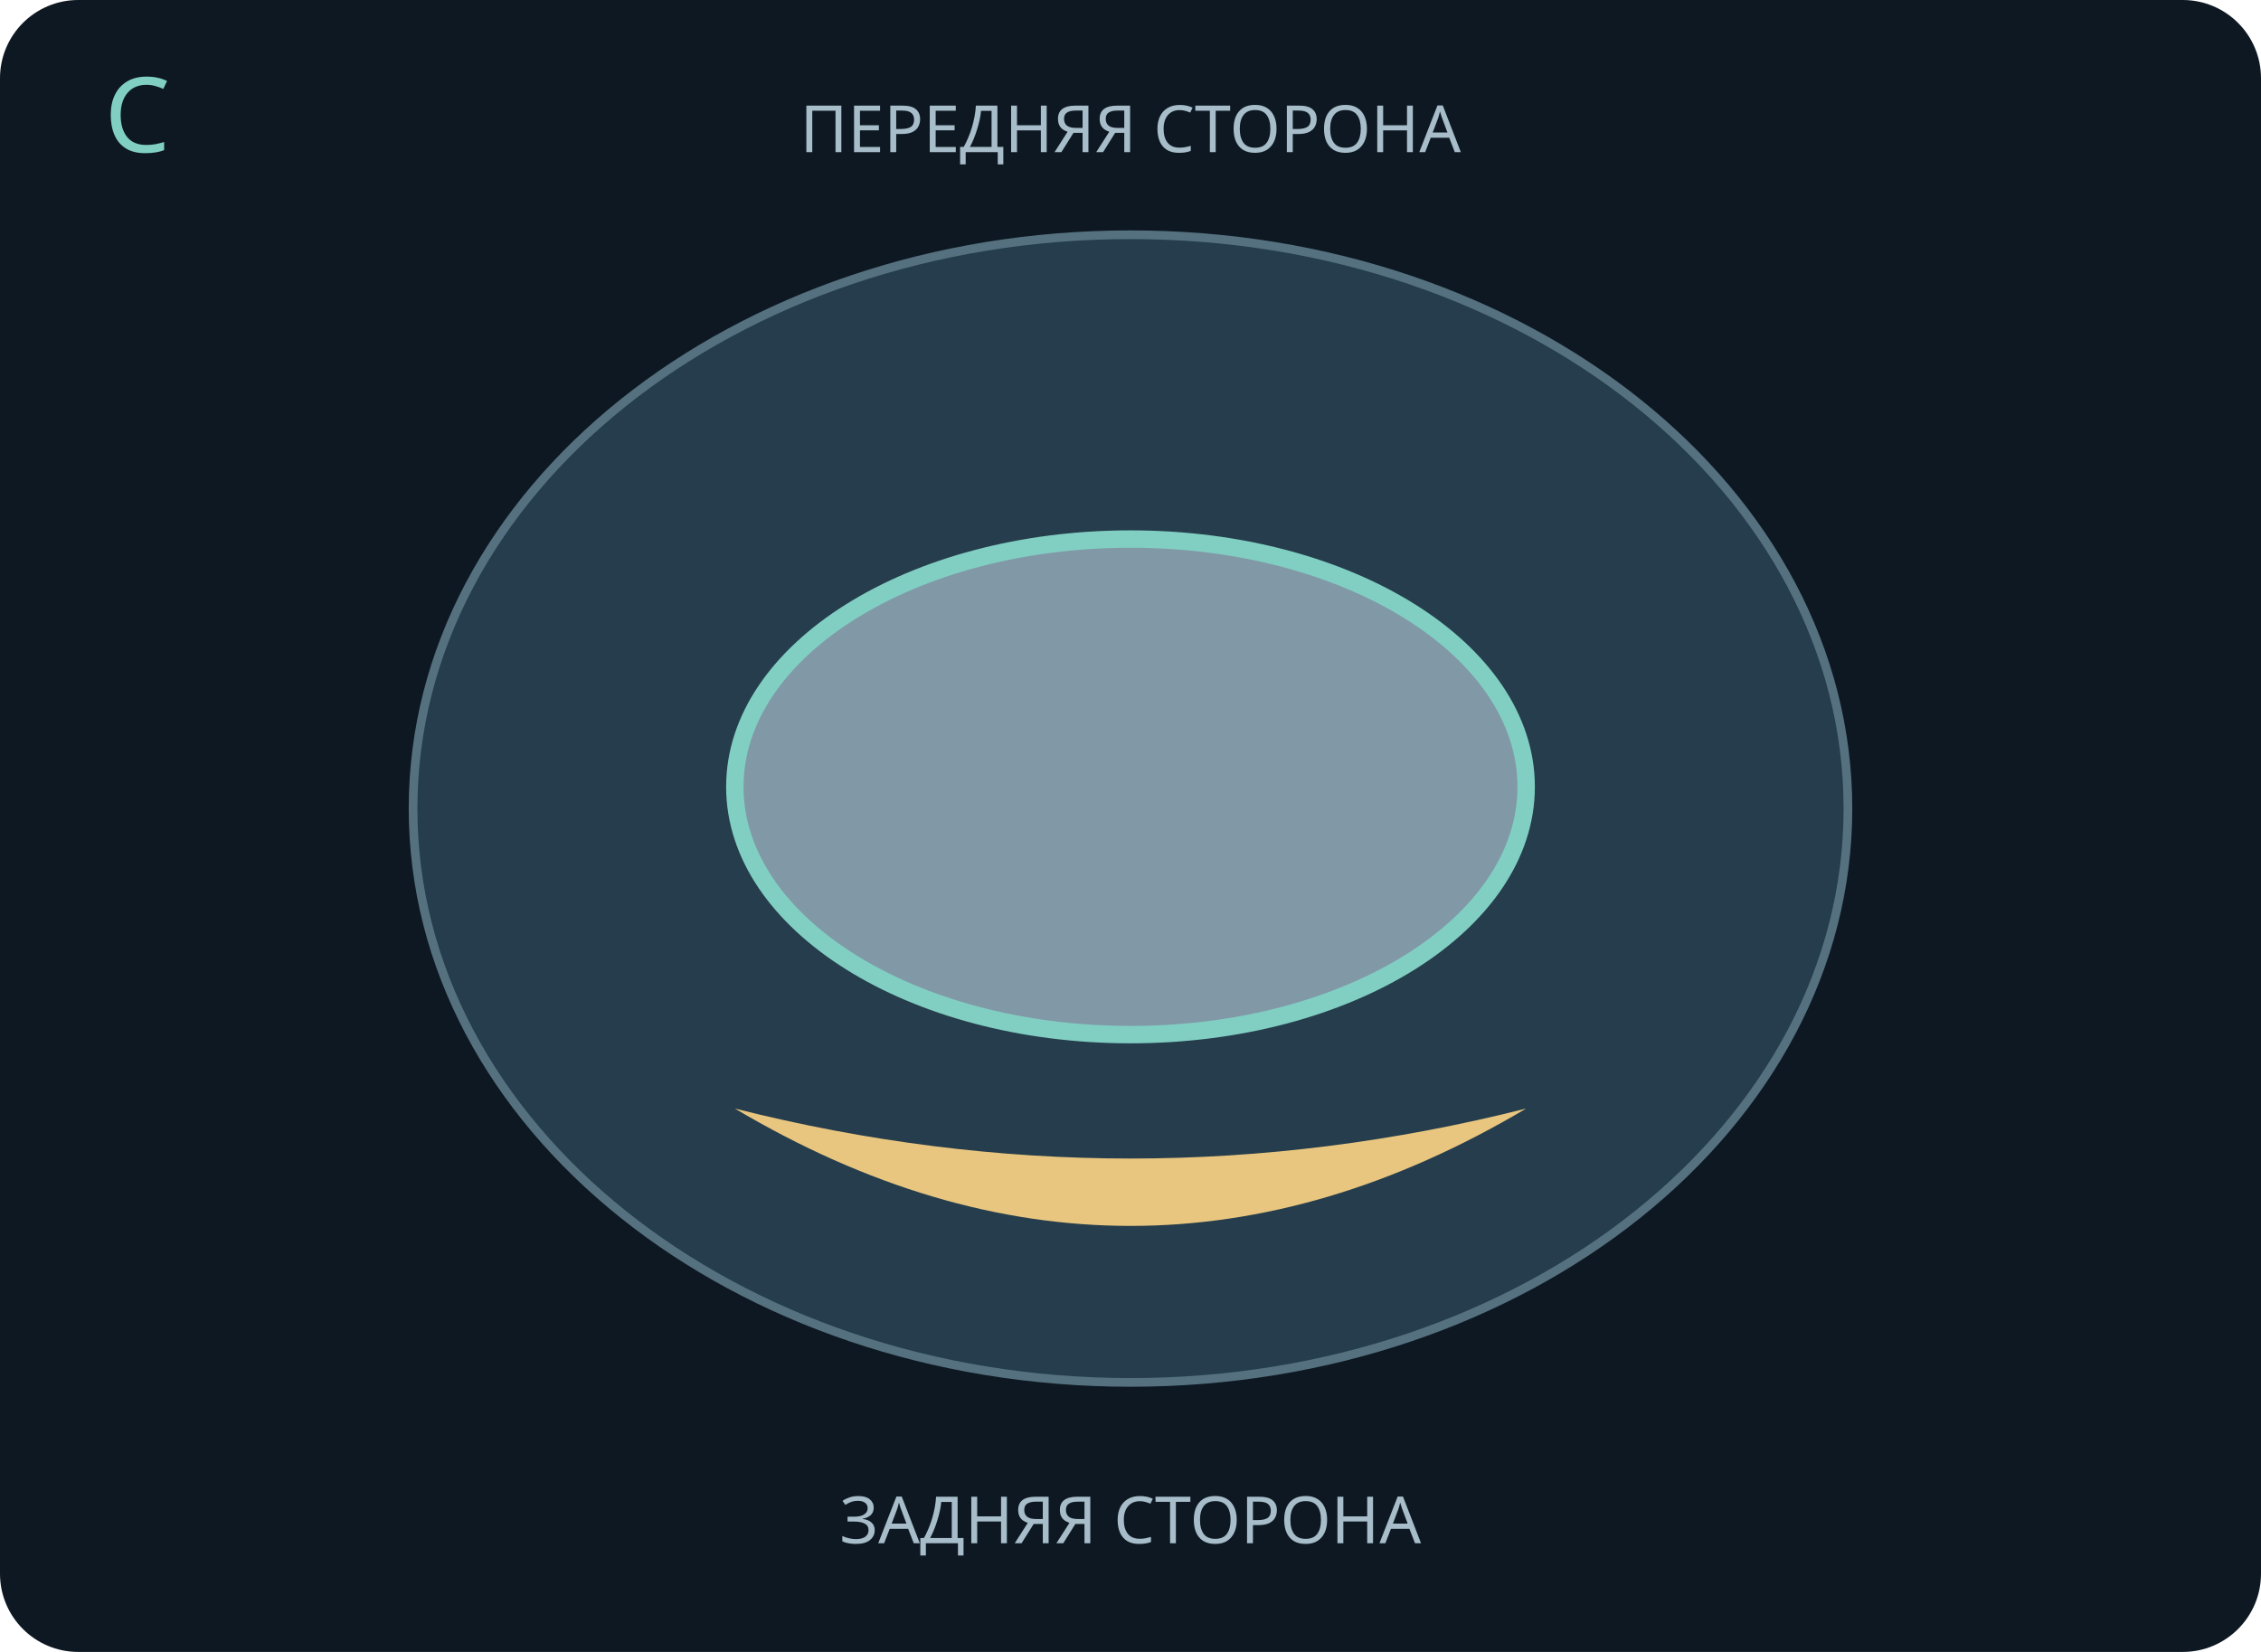
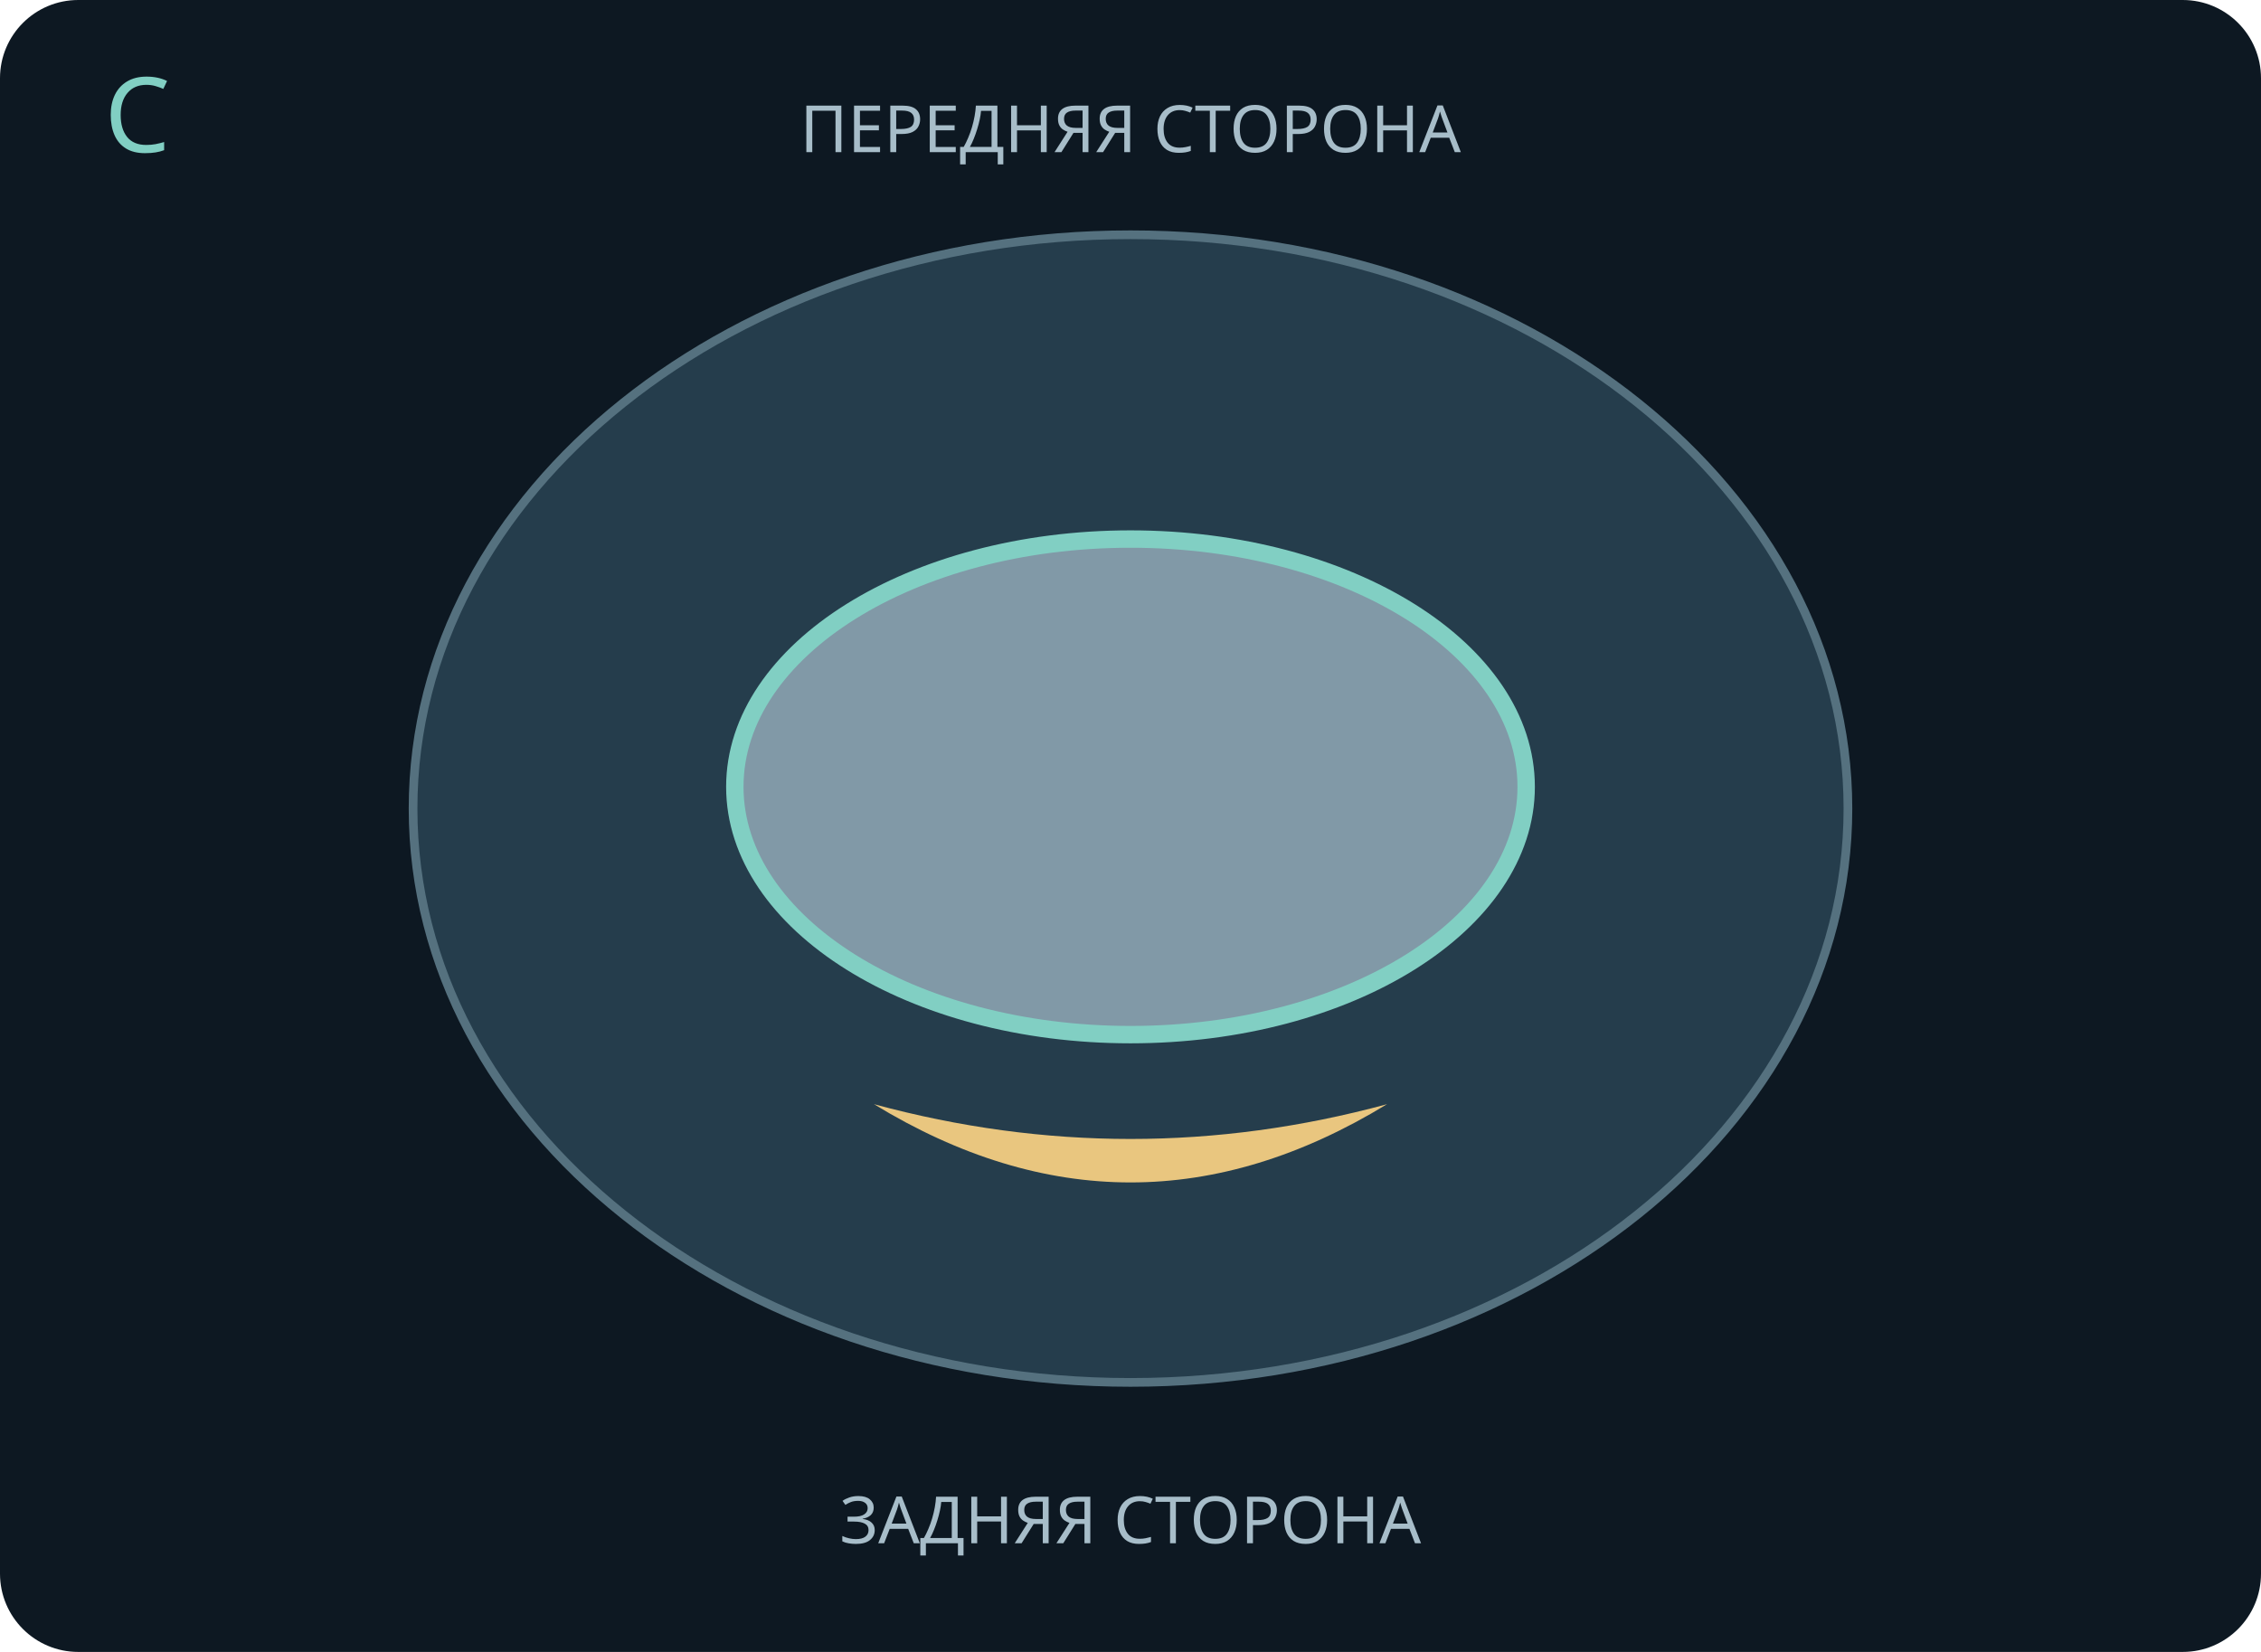
<svg xmlns="http://www.w3.org/2000/svg" viewBox="0 0 520 380" role="img" aria-labelledby="title desc">
  <rect width="520" height="380" rx="18" fill="#0d1822" />
  <text x="24" y="35" fill="#81cfc3" font-size="24" font-family="sans-serif">C</text>
  <text x="260" y="35" text-anchor="middle" fill="#a7bdc9" font-family="sans-serif" font-size="15">ПЕРЕДНЯЯ СТОРОНА</text>
  <ellipse cx="260" cy="186" rx="165" ry="132" fill="#253d4c" stroke="#55717f" stroke-width="2" />
-   <path data-posterior-fat="present" d="M169 255 Q260 309 351 255 Q260 278 169 255Z" fill="#e9c67f" />
+   <path data-posterior-fat="present" d="M201 254 Q260 290 319 254 Q260 270 201 254Z" fill="#e9c67f" />
  <ellipse cx="260" cy="181" rx="91" ry="57" fill="#8199a7" stroke="#81cfc3" stroke-width="4" />
  <text x="260" y="355" text-anchor="middle" fill="#a7bdc9" font-family="sans-serif" font-size="15">ЗАДНЯЯ СТОРОНА</text>
</svg>
